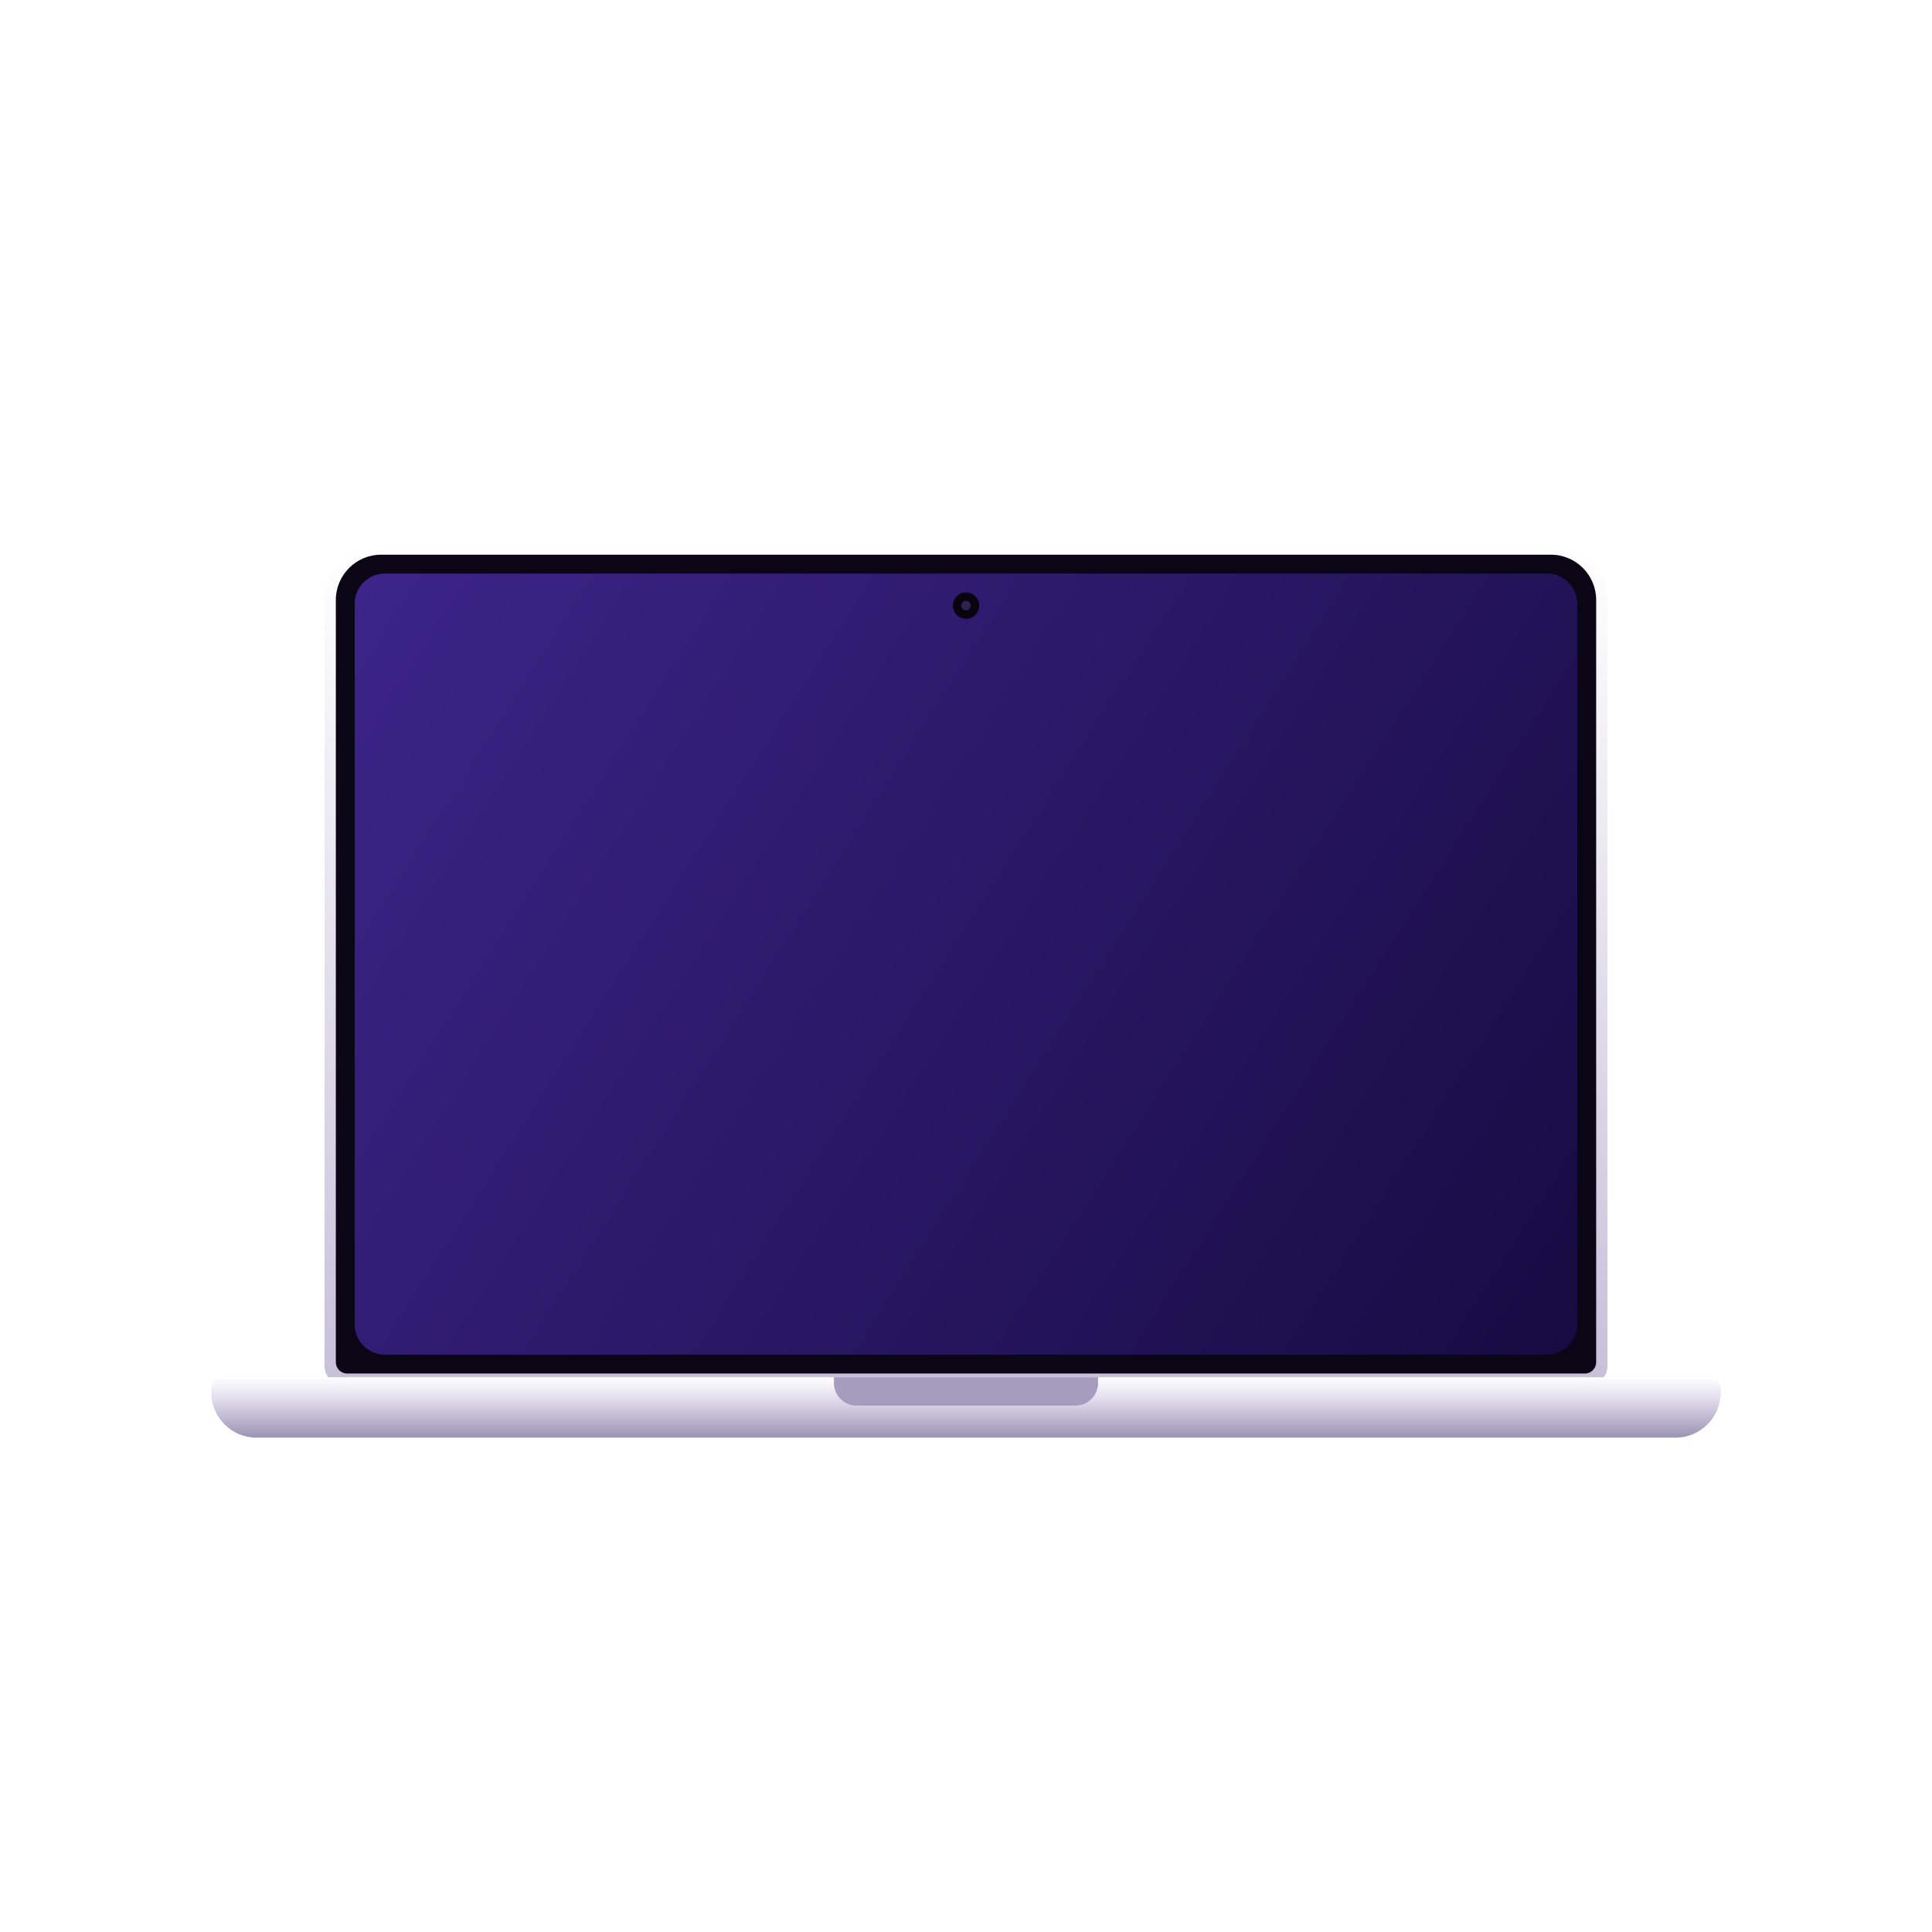
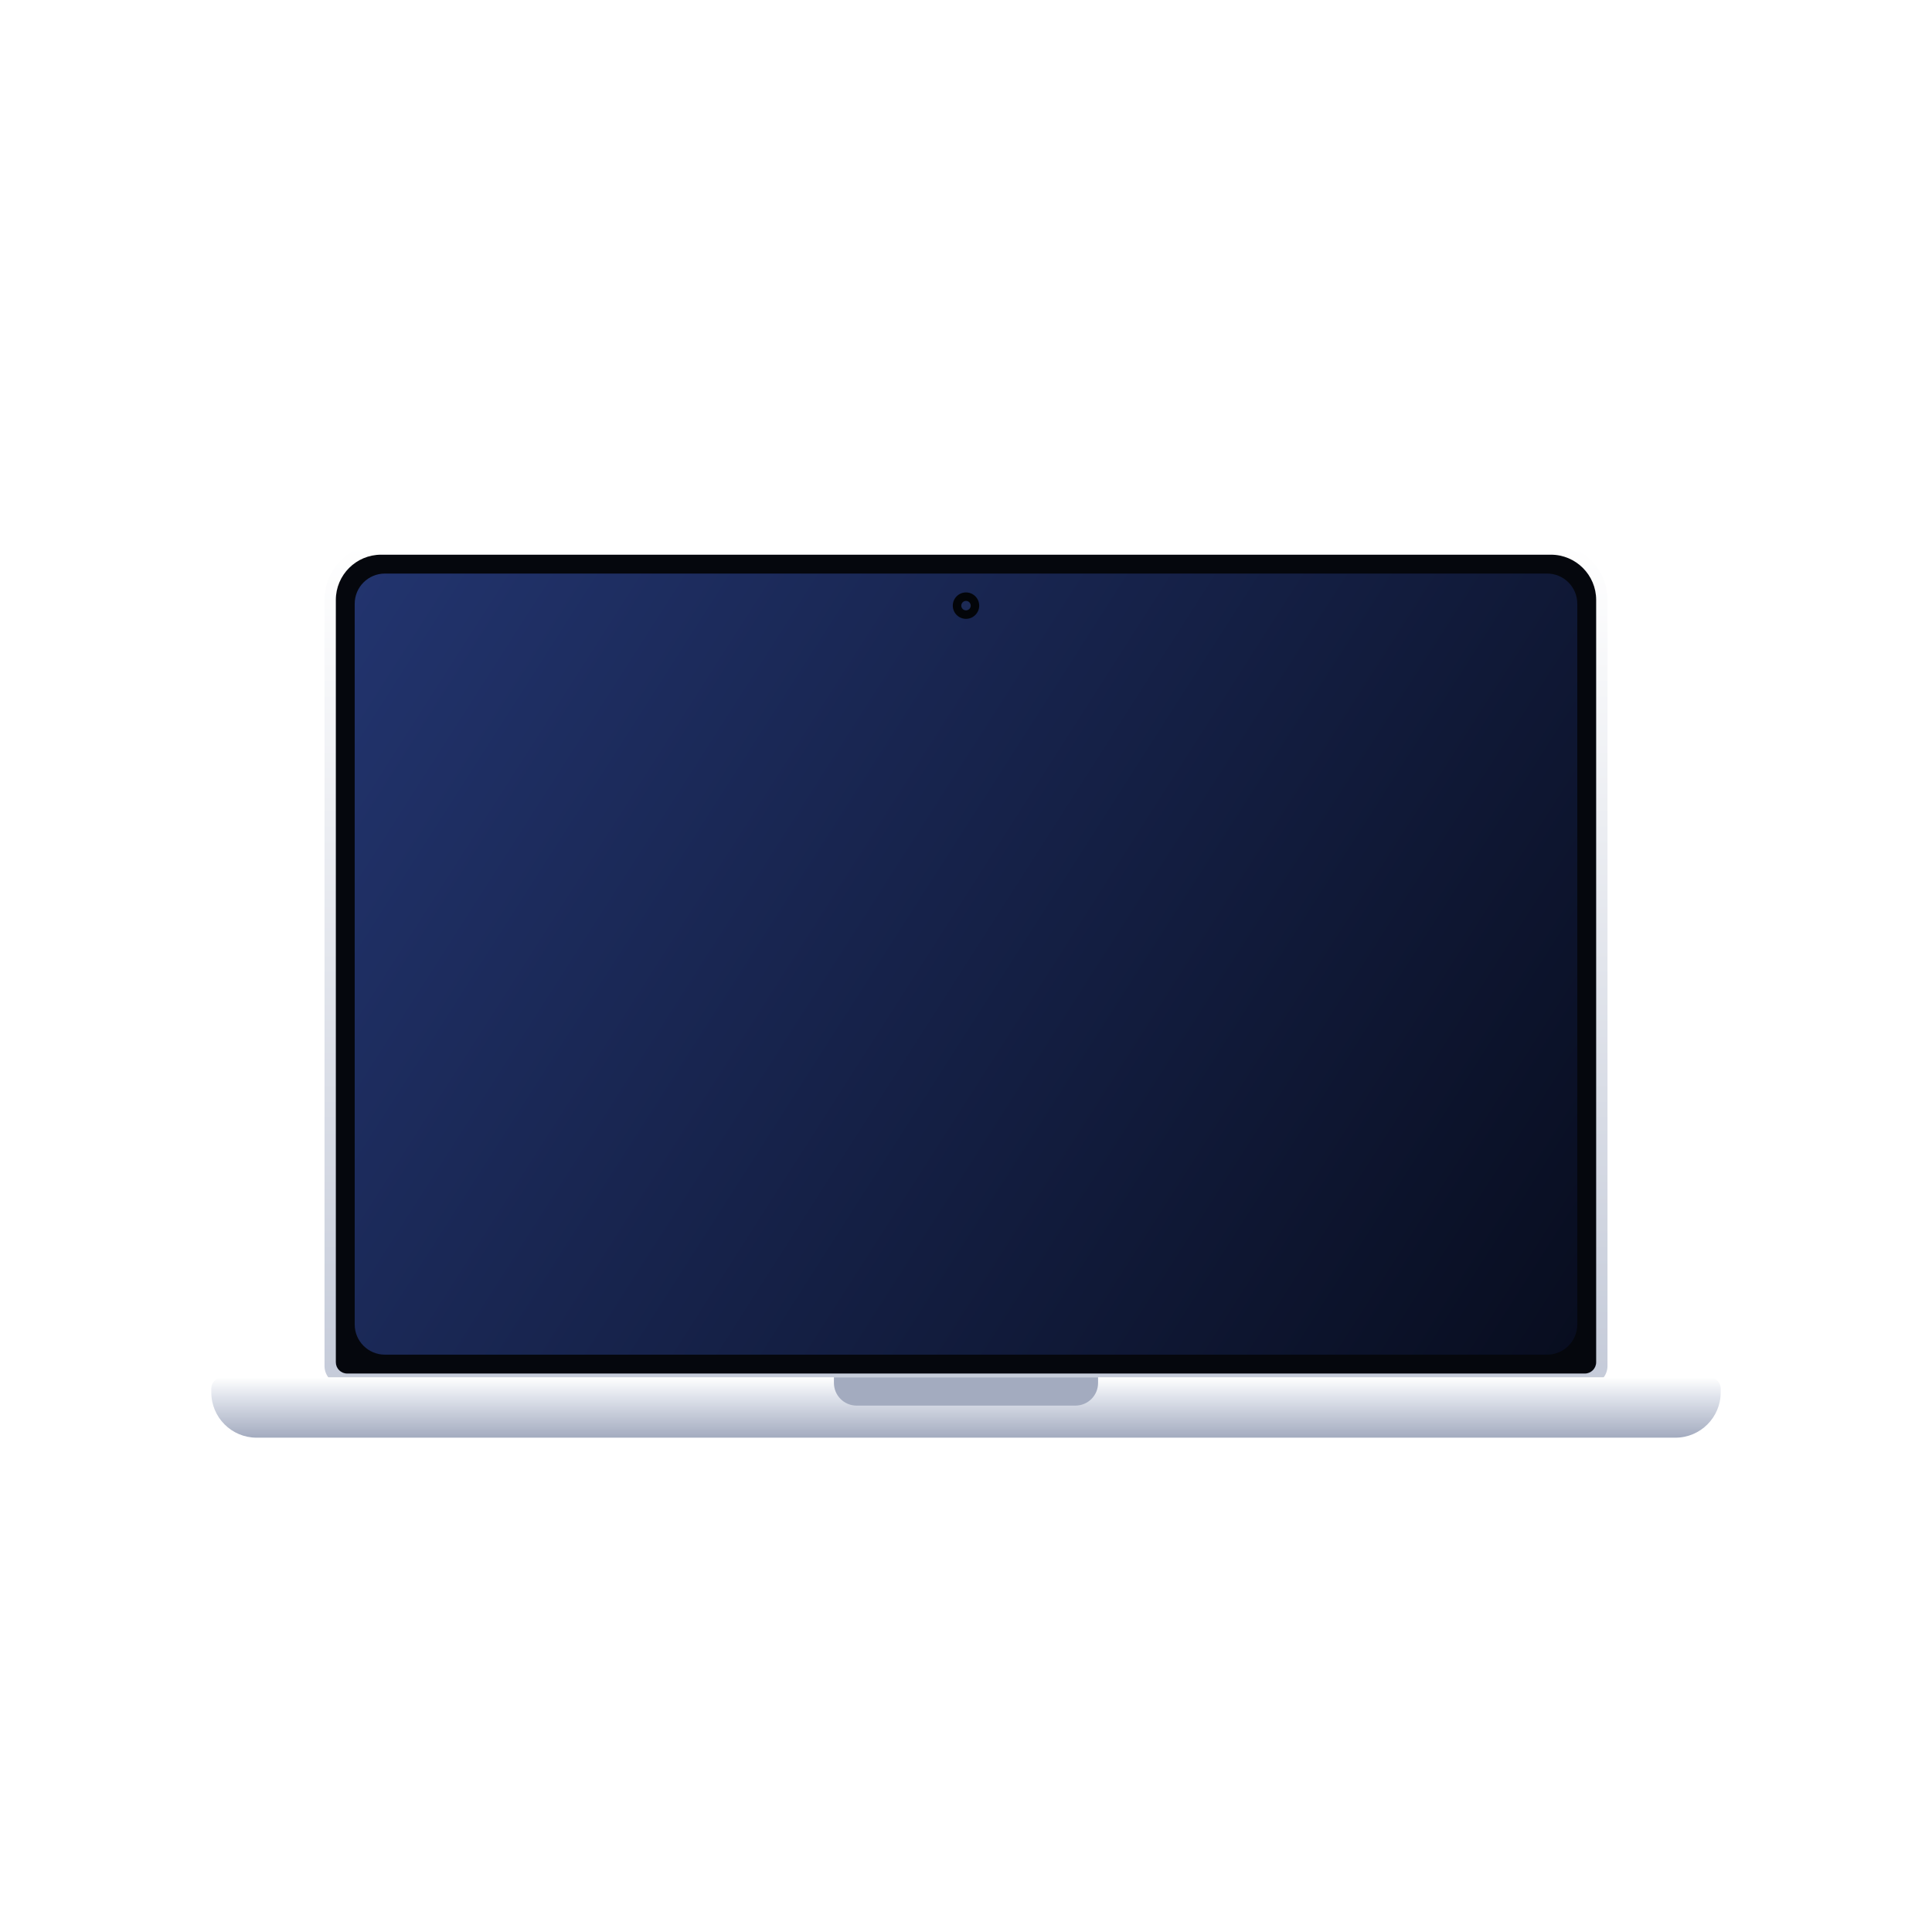
<svg xmlns="http://www.w3.org/2000/svg" viewBox="0 0 1024 1024" width="1024" height="1024">
  <defs>
    <linearGradient id="lid" gradientUnits="userSpaceOnUse" x1="0" y1="288" x2="0" y2="734">
      <stop offset="0" stop-color="#FFFFFF" />
-       <stop offset="1" stop-color="#C6C0D9" />
+       <stop offset="1" stop-color="#C5CBD9" />
    </linearGradient>
    <linearGradient id="base" gradientUnits="userSpaceOnUse" x1="0" y1="730" x2="0" y2="762">
      <stop offset="0" stop-color="#FFFFFF" />
-       <stop offset="0.35" stop-color="#E2DEEE" />
-       <stop offset="1" stop-color="#9A93B4" />
+       <stop offset="0.35" stop-color="#DDE1EA" />
+       <stop offset="1" stop-color="#A3ABBF" />
    </linearGradient>
    <linearGradient id="display" gradientUnits="userSpaceOnUse" x1="188" y1="304" x2="836" y2="718">
-       <stop offset="0" stop-color="#3D2489" />
-       <stop offset="1" stop-color="#170B42" />
+       <stop offset="0" stop-color="#22346E" />
+       <stop offset="1" stop-color="#080D1F" />
    </linearGradient>
  </defs>
  <path d="M202,288 H822 A30,30 0 0 1 852,318 V724 A10,10 0 0 1 842,734 H182 A10,10 0 0 1 172,724 V318 A30,30 0 0 1 202,288 Z" fill="url(#lid)" />
-   <path d="M202,294 H822 A24,24 0 0 1 846,318 V722 A6,6 0 0 1 840,728 H184 A6,6 0 0 1 178,722 V318 A24,24 0 0 1 202,294 Z" fill="#0A0616" />
+   <path d="M202,294 H822 A24,24 0 0 1 846,318 V722 A6,6 0 0 1 840,728 H184 A6,6 0 0 1 178,722 V318 A24,24 0 0 1 202,294 Z" fill="#05070D" />
  <rect x="188" y="304" width="648" height="414" rx="16" fill="url(#display)" />
-   <circle cx="512" cy="321" r="7" fill="#07040F" />
-   <circle cx="512" cy="321" r="2.5" fill="#2C2450" />
+   <circle cx="512" cy="321" r="7" fill="#030509" />
+   <circle cx="512" cy="321" r="2.5" fill="#1C2A55" />
  <path d="M118,730 H906 A6,6 0 0 1 912,736 V738 A24,24 0 0 1 888,762 H136 A24,24 0 0 1 112,738 V736 A6,6 0 0 1 118,730 Z" fill="url(#base)" />
-   <path d="M442,730 H582 V733 A12,12 0 0 1 570,745 H454 A12,12 0 0 1 442,733 Z" fill="#A49DBD" />
+   <path d="M442,730 H582 V733 A12,12 0 0 1 570,745 H454 A12,12 0 0 1 442,733 Z" fill="#A3ABBF" />
</svg>
